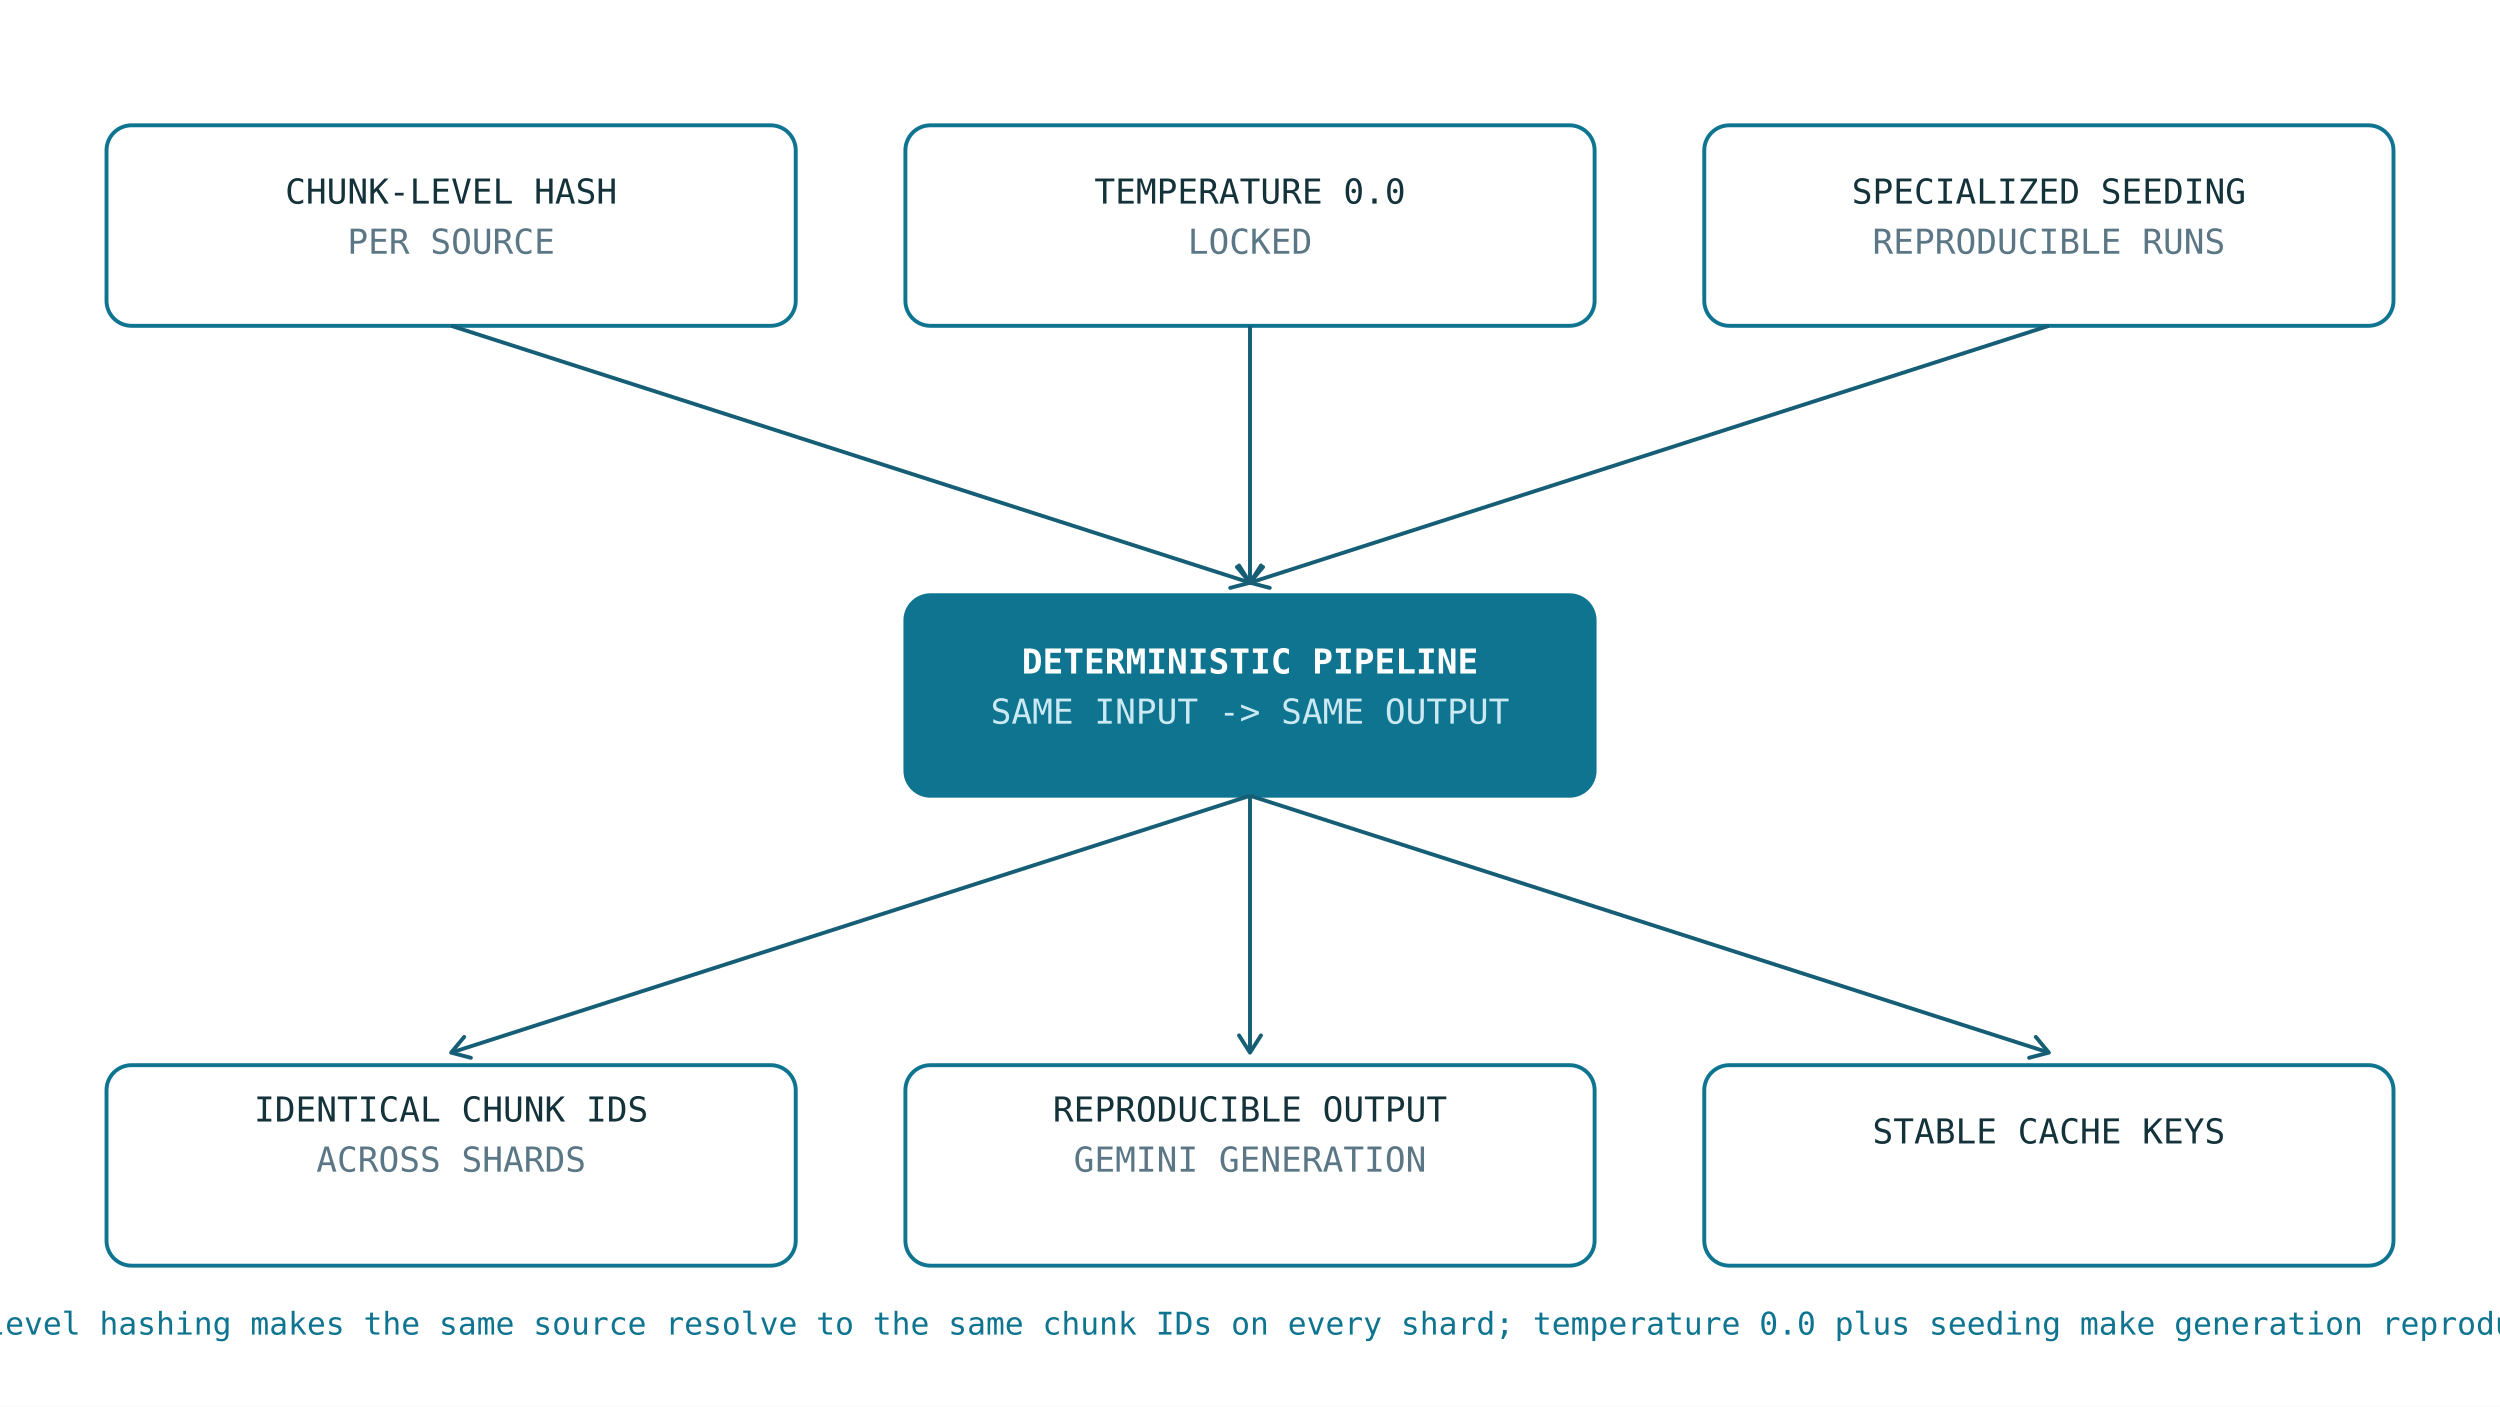
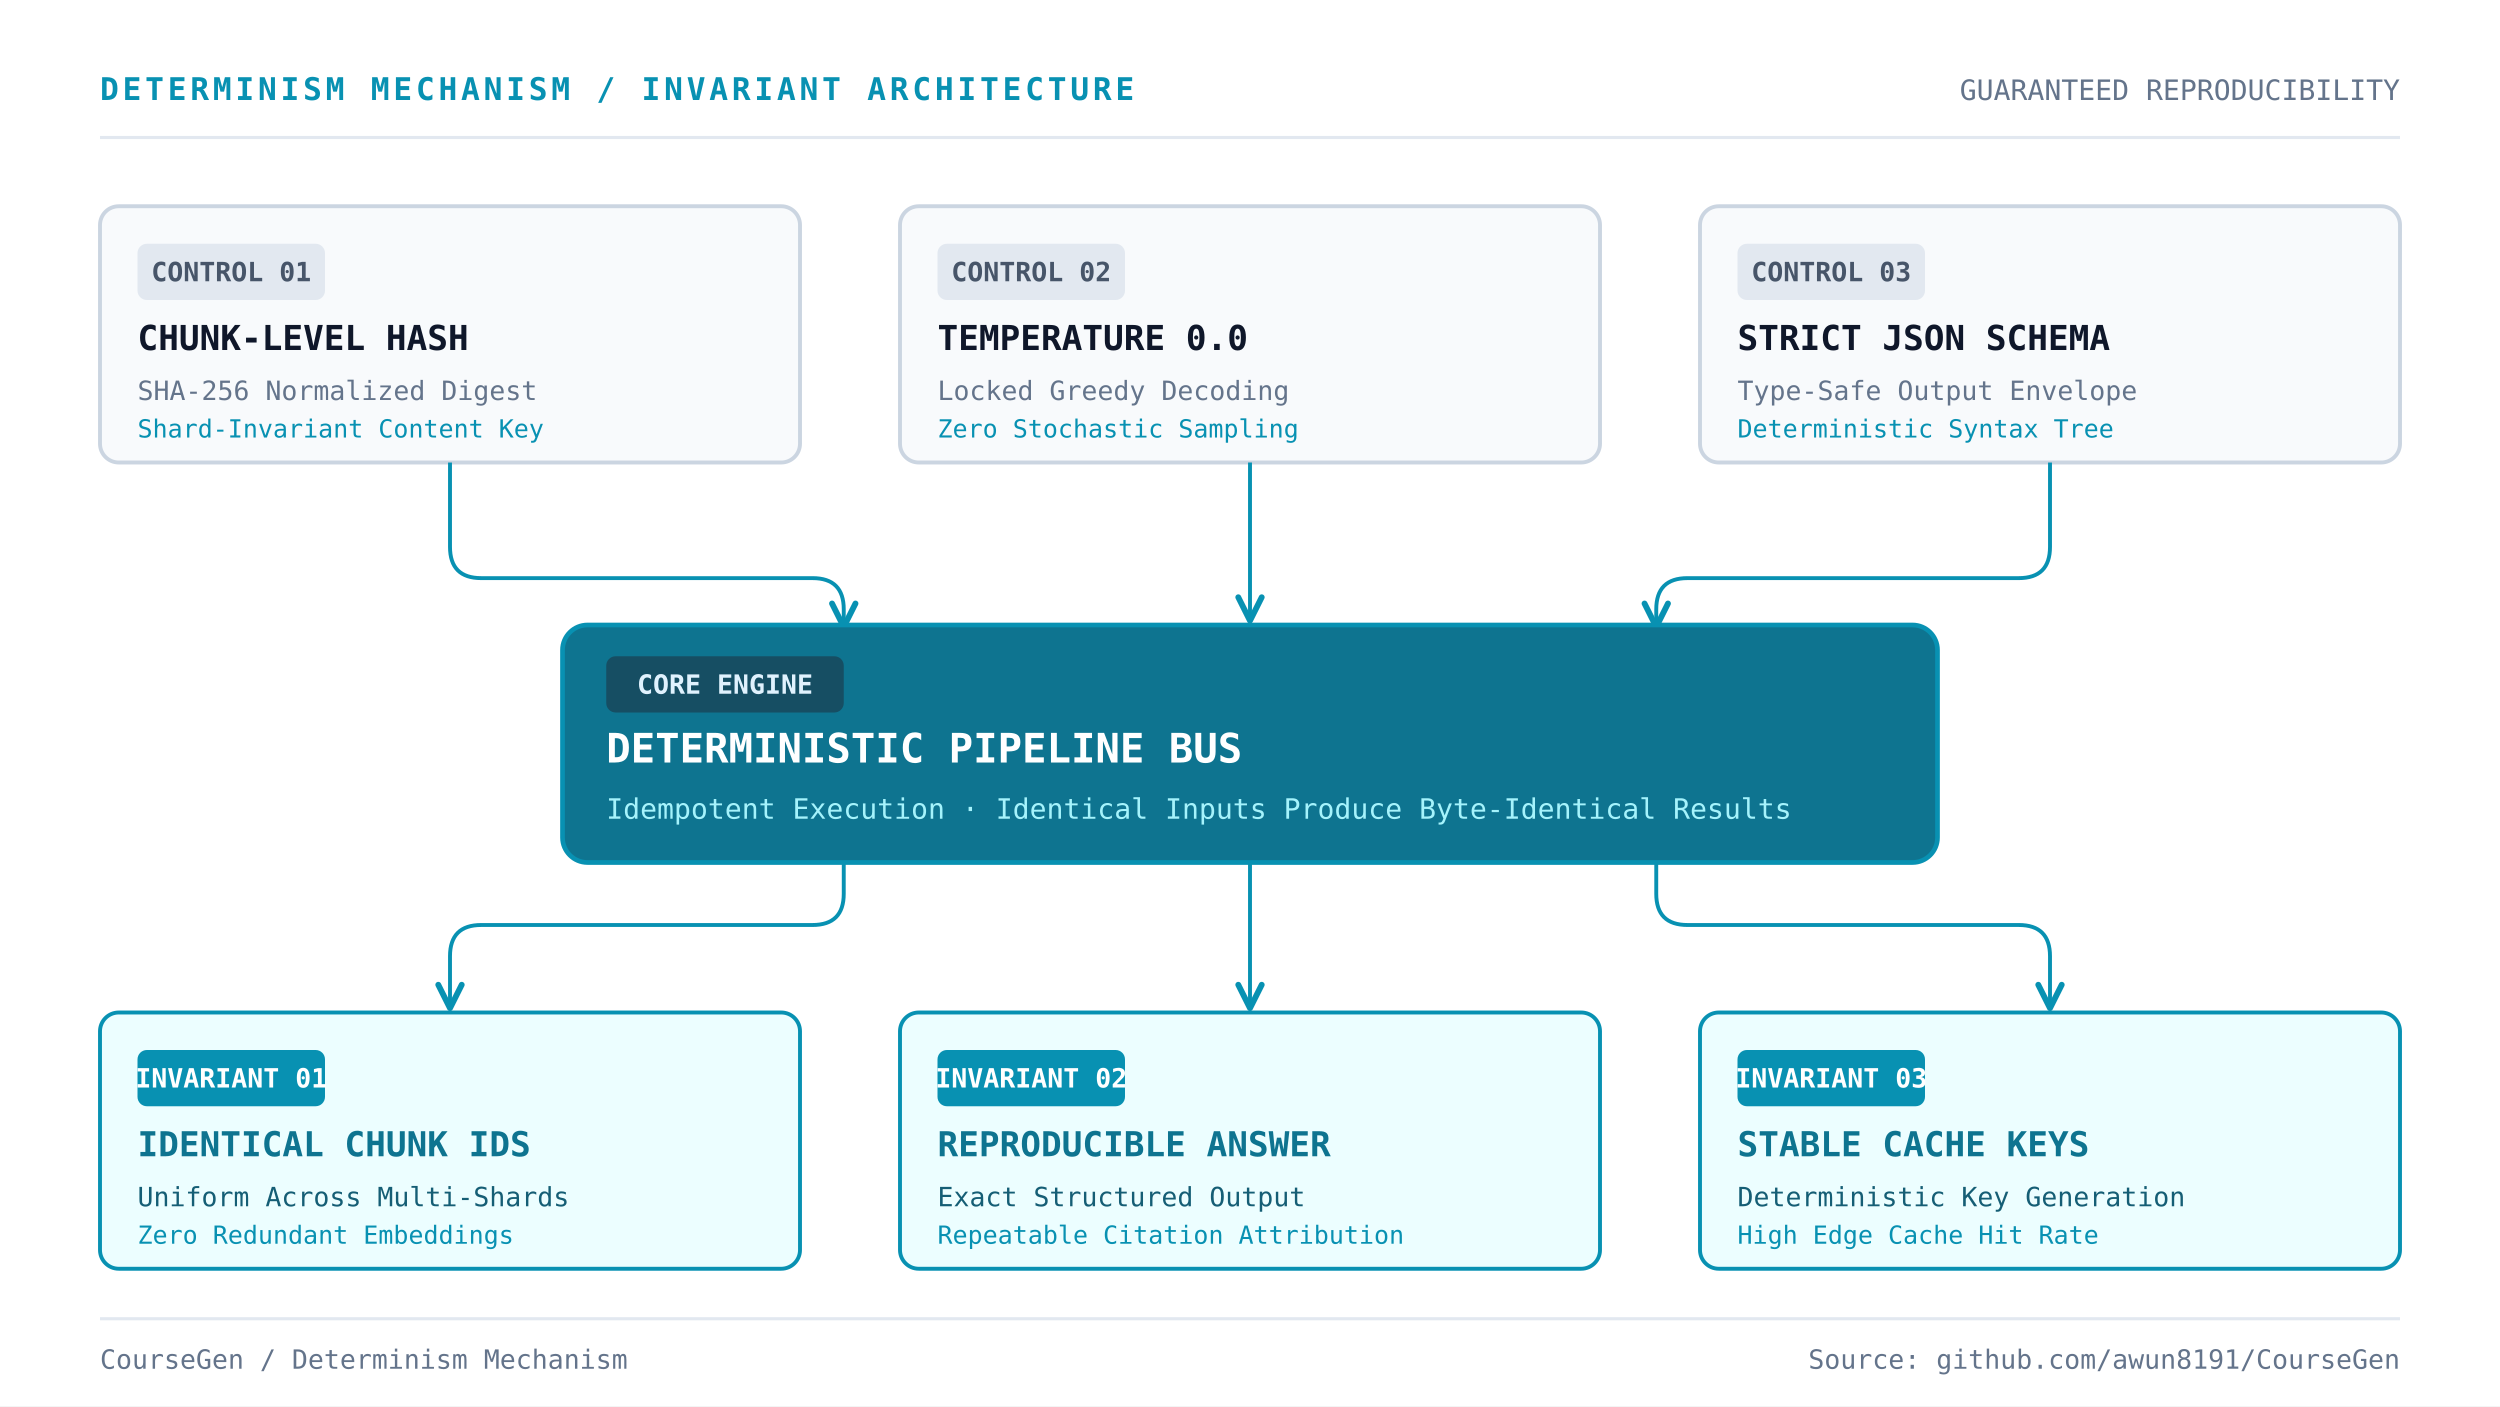
- <svg xmlns="http://www.w3.org/2000/svg" viewBox="0 0 798 449" width="100%" preserveAspectRatio="xMidYMid meet" role="img" font-family="'JetBrains Mono', ui-monospace, SFMono-Regular, Menlo, monospace" style="font-family:'JetBrains Mono',ui-monospace,monospace">
+ <svg xmlns="http://www.w3.org/2000/svg" viewBox="0 0 800 450" width="100%" height="100%" preserveAspectRatio="xMidYMid meet" role="img" font-family="'JetBrains Mono', ui-monospace, Menlo, Consolas, monospace" style="font-family:'JetBrains Mono',ui-monospace,monospace">
  <defs>
-     <marker id="chev" markerWidth="10" markerHeight="10" refX="7" refY="5" orient="auto" markerUnits="userSpaceOnUse">
-       <path d="M1.5 1.5 L7 5 L1.5 8.5" fill="none" stroke="#155e75" stroke-width="1.25" stroke-linecap="round" stroke-linejoin="round" />
+     <marker id="arrow-cyan" markerWidth="9" markerHeight="9" refX="7" refY="4.5" orient="auto">
+       <path d="M1.5 1.5 L7.5 4.5 L1.5 7.5" fill="none" stroke="#0891B2" stroke-width="1.5" stroke-linecap="round" stroke-linejoin="round" />
+     </marker>
+     <marker id="arrow-teal" markerWidth="9" markerHeight="9" refX="7" refY="4.5" orient="auto">
+       <path d="M1.5 1.5 L7.5 4.5 L1.5 7.5" fill="none" stroke="#0E7490" stroke-width="1.5" stroke-linecap="round" stroke-linejoin="round" />
    </marker>
  </defs>
-   <rect x="0" y="0" width="798" height="449" fill="#FFFFFF" />
-   <rect x="34" y="40" width="220" height="64" rx="8" fill="#FFFFFF" stroke="#0e7490" stroke-width="1.25" />
-   <text x="144.0" y="65.0" font-size="11" fill="#14323a" text-anchor="middle" font-weight="500">CHUNK-LEVEL HASH</text>
-   <text x="144.0" y="81.0" font-size="11" fill="#5b7785" text-anchor="middle">PER SOURCE</text>
-   <rect x="289" y="40" width="220" height="64" rx="8" fill="#FFFFFF" stroke="#0e7490" stroke-width="1.25" />
-   <text x="399.0" y="65.0" font-size="11" fill="#14323a" text-anchor="middle" font-weight="500">TEMPERATURE 0.0</text>
-   <text x="399.0" y="81.0" font-size="11" fill="#5b7785" text-anchor="middle">LOCKED</text>
-   <rect x="544" y="40" width="220" height="64" rx="8" fill="#FFFFFF" stroke="#0e7490" stroke-width="1.25" />
-   <text x="654.0" y="65.0" font-size="11" fill="#14323a" text-anchor="middle" font-weight="500">SPECIALIZED SEEDING</text>
-   <text x="654.0" y="81.0" font-size="11" fill="#5b7785" text-anchor="middle">REPRODUCIBLE RUNS</text>
-   <rect x="289" y="190" width="220" height="64" rx="8" fill="#0e7490" stroke="#0e7490" stroke-width="1.25" />
-   <text x="399.0" y="215.0" font-size="11" fill="#FFFFFF" text-anchor="middle" font-weight="600">DETERMINISTIC PIPELINE</text>
-   <text x="399.0" y="231.0" font-size="11" fill="#cbe9f2" text-anchor="middle">SAME INPUT -&gt; SAME OUTPUT</text>
-   <rect x="34" y="340" width="220" height="64" rx="8" fill="#FFFFFF" stroke="#0e7490" stroke-width="1.25" />
-   <text x="144.0" y="358.0" font-size="11" fill="#14323a" text-anchor="middle" font-weight="500">IDENTICAL CHUNK IDS</text>
-   <text x="144.0" y="374.0" font-size="11" fill="#5b7785" text-anchor="middle">ACROSS SHARDS</text>
-   <rect x="289" y="340" width="220" height="64" rx="8" fill="#FFFFFF" stroke="#0e7490" stroke-width="1.25" />
-   <text x="399.0" y="358.0" font-size="11" fill="#14323a" text-anchor="middle" font-weight="500">REPRODUCIBLE OUTPUT</text>
-   <text x="399.0" y="374.0" font-size="11" fill="#5b7785" text-anchor="middle">GEMINI GENERATION</text>
-   <rect x="544" y="340" width="220" height="64" rx="8" fill="#FFFFFF" stroke="#0e7490" stroke-width="1.25" />
-   <text x="654.0" y="365.0" font-size="11" fill="#14323a" text-anchor="middle" font-weight="500">STABLE CACHE KEYS</text>
-   <path d="M144 104 L399 186" fill="none" stroke="#155e75" stroke-width="1.25" marker-end="url(#chev)" />
-   <path d="M399 104 L399 186" fill="none" stroke="#155e75" stroke-width="1.25" marker-end="url(#chev)" />
-   <path d="M654 104 L399 186" fill="none" stroke="#155e75" stroke-width="1.25" marker-end="url(#chev)" />
-   <path d="M399 254 L144 336" fill="none" stroke="#155e75" stroke-width="1.25" marker-end="url(#chev)" />
-   <path d="M399 254 L399 336" fill="none" stroke="#155e75" stroke-width="1.25" marker-end="url(#chev)" />
-   <path d="M399 254 L654 336" fill="none" stroke="#155e75" stroke-width="1.25" marker-end="url(#chev)" />
-   <text x="399" y="426" font-size="10" fill="#0e7490" text-anchor="middle">Chunk-level hashing makes the same source resolve to the same chunk IDs on every shard; temperature 0.0 plus seeding make generation reproducible.</text>
+   <rect x="0" y="0" width="800" height="450" fill="#FFFFFF" />
+   <text x="32" y="32" font-size="10" font-weight="600" fill="#0891B2" letter-spacing="0.12em">DETERMINISM MECHANISM / INVARIANT ARCHITECTURE</text>
+   <text x="768" y="32" font-size="9" font-weight="500" fill="#64748B" text-anchor="end">GUARANTEED REPRODUCIBILITY</text>
+   <line x1="32" y1="44" x2="768" y2="44" stroke="#E2E8F0" stroke-width="1" />
+   <rect x="32" y="66" width="224" height="82" rx="6" fill="#F8FAFC" stroke="#CBD5E1" stroke-width="1.25" />
+   <rect x="44" y="78" width="60" height="18" rx="3" fill="#E2E8F0" />
+   <text x="74" y="90" font-size="8.5" font-weight="600" fill="#475569" text-anchor="middle">CONTROL 01</text>
+   <text x="44" y="112" font-size="11" font-weight="600" fill="#0F172A">CHUNK-LEVEL HASH</text>
+   <text x="44" y="128" font-size="8.5" fill="#64748B">SHA-256 Normalized Digest</text>
+   <text x="44" y="140" font-size="8" fill="#0891B2">Shard-Invariant Content Key</text>
+   <rect x="288" y="66" width="224" height="82" rx="6" fill="#F8FAFC" stroke="#CBD5E1" stroke-width="1.25" />
+   <rect x="300" y="78" width="60" height="18" rx="3" fill="#E2E8F0" />
+   <text x="330" y="90" font-size="8.5" font-weight="600" fill="#475569" text-anchor="middle">CONTROL 02</text>
+   <text x="300" y="112" font-size="11" font-weight="600" fill="#0F172A">TEMPERATURE 0.0</text>
+   <text x="300" y="128" font-size="8.5" fill="#64748B">Locked Greedy Decoding</text>
+   <text x="300" y="140" font-size="8" fill="#0891B2">Zero Stochastic Sampling</text>
+   <rect x="544" y="66" width="224" height="82" rx="6" fill="#F8FAFC" stroke="#CBD5E1" stroke-width="1.25" />
+   <rect x="556" y="78" width="60" height="18" rx="3" fill="#E2E8F0" />
+   <text x="586" y="90" font-size="8.5" font-weight="600" fill="#475569" text-anchor="middle">CONTROL 03</text>
+   <text x="556" y="112" font-size="11" font-weight="600" fill="#0F172A">STRICT JSON SCHEMA</text>
+   <text x="556" y="128" font-size="8.5" fill="#64748B">Type-Safe Output Envelope</text>
+   <text x="556" y="140" font-size="8" fill="#0891B2">Deterministic Syntax Tree</text>
+   <path d="M144 148 L144 175 Q144 185 154 185 L260 185 Q270 185 270 195 L270 200" fill="none" stroke="#0891B2" stroke-width="1.25" marker-end="url(#arrow-cyan)" />
+   <path d="M400 148 L400 198" fill="none" stroke="#0891B2" stroke-width="1.25" marker-end="url(#arrow-cyan)" />
+   <path d="M656 148 L656 175 Q656 185 646 185 L540 185 Q530 185 530 195 L530 200" fill="none" stroke="#0891B2" stroke-width="1.25" marker-end="url(#arrow-cyan)" />
+   <rect x="180" y="200" width="440" height="76" rx="8" fill="#0E7490" stroke="#0891B2" stroke-width="1.5" />
+   <rect x="194" y="210" width="76" height="18" rx="3" fill="#164E63" />
+   <text x="232" y="222" font-size="8.5" font-weight="600" fill="#E0F2FE" text-anchor="middle">CORE ENGINE</text>
+   <text x="194" y="244" font-size="13" font-weight="600" fill="#FFFFFF">DETERMINISTIC PIPELINE BUS</text>
+   <text x="194" y="262" font-size="9" fill="#A5F3FC">Idempotent Execution · Identical Inputs Produce Byte-Identical Results</text>
+   <path d="M270 276 L270 286 Q270 296 260 296 L154 296 Q144 296 144 306 L144 322" fill="none" stroke="#0891B2" stroke-width="1.25" marker-end="url(#arrow-cyan)" />
+   <path d="M400 276 L400 322" fill="none" stroke="#0891B2" stroke-width="1.25" marker-end="url(#arrow-cyan)" />
+   <path d="M530 276 L530 286 Q530 296 540 296 L646 296 Q656 296 656 306 L656 322" fill="none" stroke="#0891B2" stroke-width="1.25" marker-end="url(#arrow-cyan)" />
+   <rect x="32" y="324" width="224" height="82" rx="6" fill="#ECFEFF" stroke="#0891B2" stroke-width="1.25" />
+   <rect x="44" y="336" width="60" height="18" rx="3" fill="#0891B2" />
+   <text x="74" y="348" font-size="8.5" font-weight="600" fill="#FFFFFF" text-anchor="middle">INVARIANT 01</text>
+   <text x="44" y="370" font-size="11" font-weight="600" fill="#0E7490">IDENTICAL CHUNK IDS</text>
+   <text x="44" y="386" font-size="8.5" fill="#155E75">Uniform Across Multi-Shards</text>
+   <text x="44" y="398" font-size="8" fill="#0891B2">Zero Redundant Embeddings</text>
+   <rect x="288" y="324" width="224" height="82" rx="6" fill="#ECFEFF" stroke="#0891B2" stroke-width="1.25" />
+   <rect x="300" y="336" width="60" height="18" rx="3" fill="#0891B2" />
+   <text x="330" y="348" font-size="8.5" font-weight="600" fill="#FFFFFF" text-anchor="middle">INVARIANT 02</text>
+   <text x="300" y="370" font-size="11" font-weight="600" fill="#0E7490">REPRODUCIBLE ANSWER</text>
+   <text x="300" y="386" font-size="8.5" fill="#155E75">Exact Structured Output</text>
+   <text x="300" y="398" font-size="8" fill="#0891B2">Repeatable Citation Attribution</text>
+   <rect x="544" y="324" width="224" height="82" rx="6" fill="#ECFEFF" stroke="#0891B2" stroke-width="1.25" />
+   <rect x="556" y="336" width="60" height="18" rx="3" fill="#0891B2" />
+   <text x="586" y="348" font-size="8.5" font-weight="600" fill="#FFFFFF" text-anchor="middle">INVARIANT 03</text>
+   <text x="556" y="370" font-size="11" font-weight="600" fill="#0E7490">STABLE CACHE KEYS</text>
+   <text x="556" y="386" font-size="8.5" fill="#155E75">Deterministic Key Generation</text>
+   <text x="556" y="398" font-size="8" fill="#0891B2">High Edge Cache Hit Rate</text>
+   <line x1="32" y1="422" x2="768" y2="422" stroke="#E2E8F0" stroke-width="1" />
+   <text x="32" y="438" font-size="8.5" fill="#64748B">CourseGen / Determinism Mechanism</text>
+   <text x="768" y="438" font-size="8.5" fill="#64748B" text-anchor="end">Source: github.com/awun8191/CourseGen</text>
</svg>
